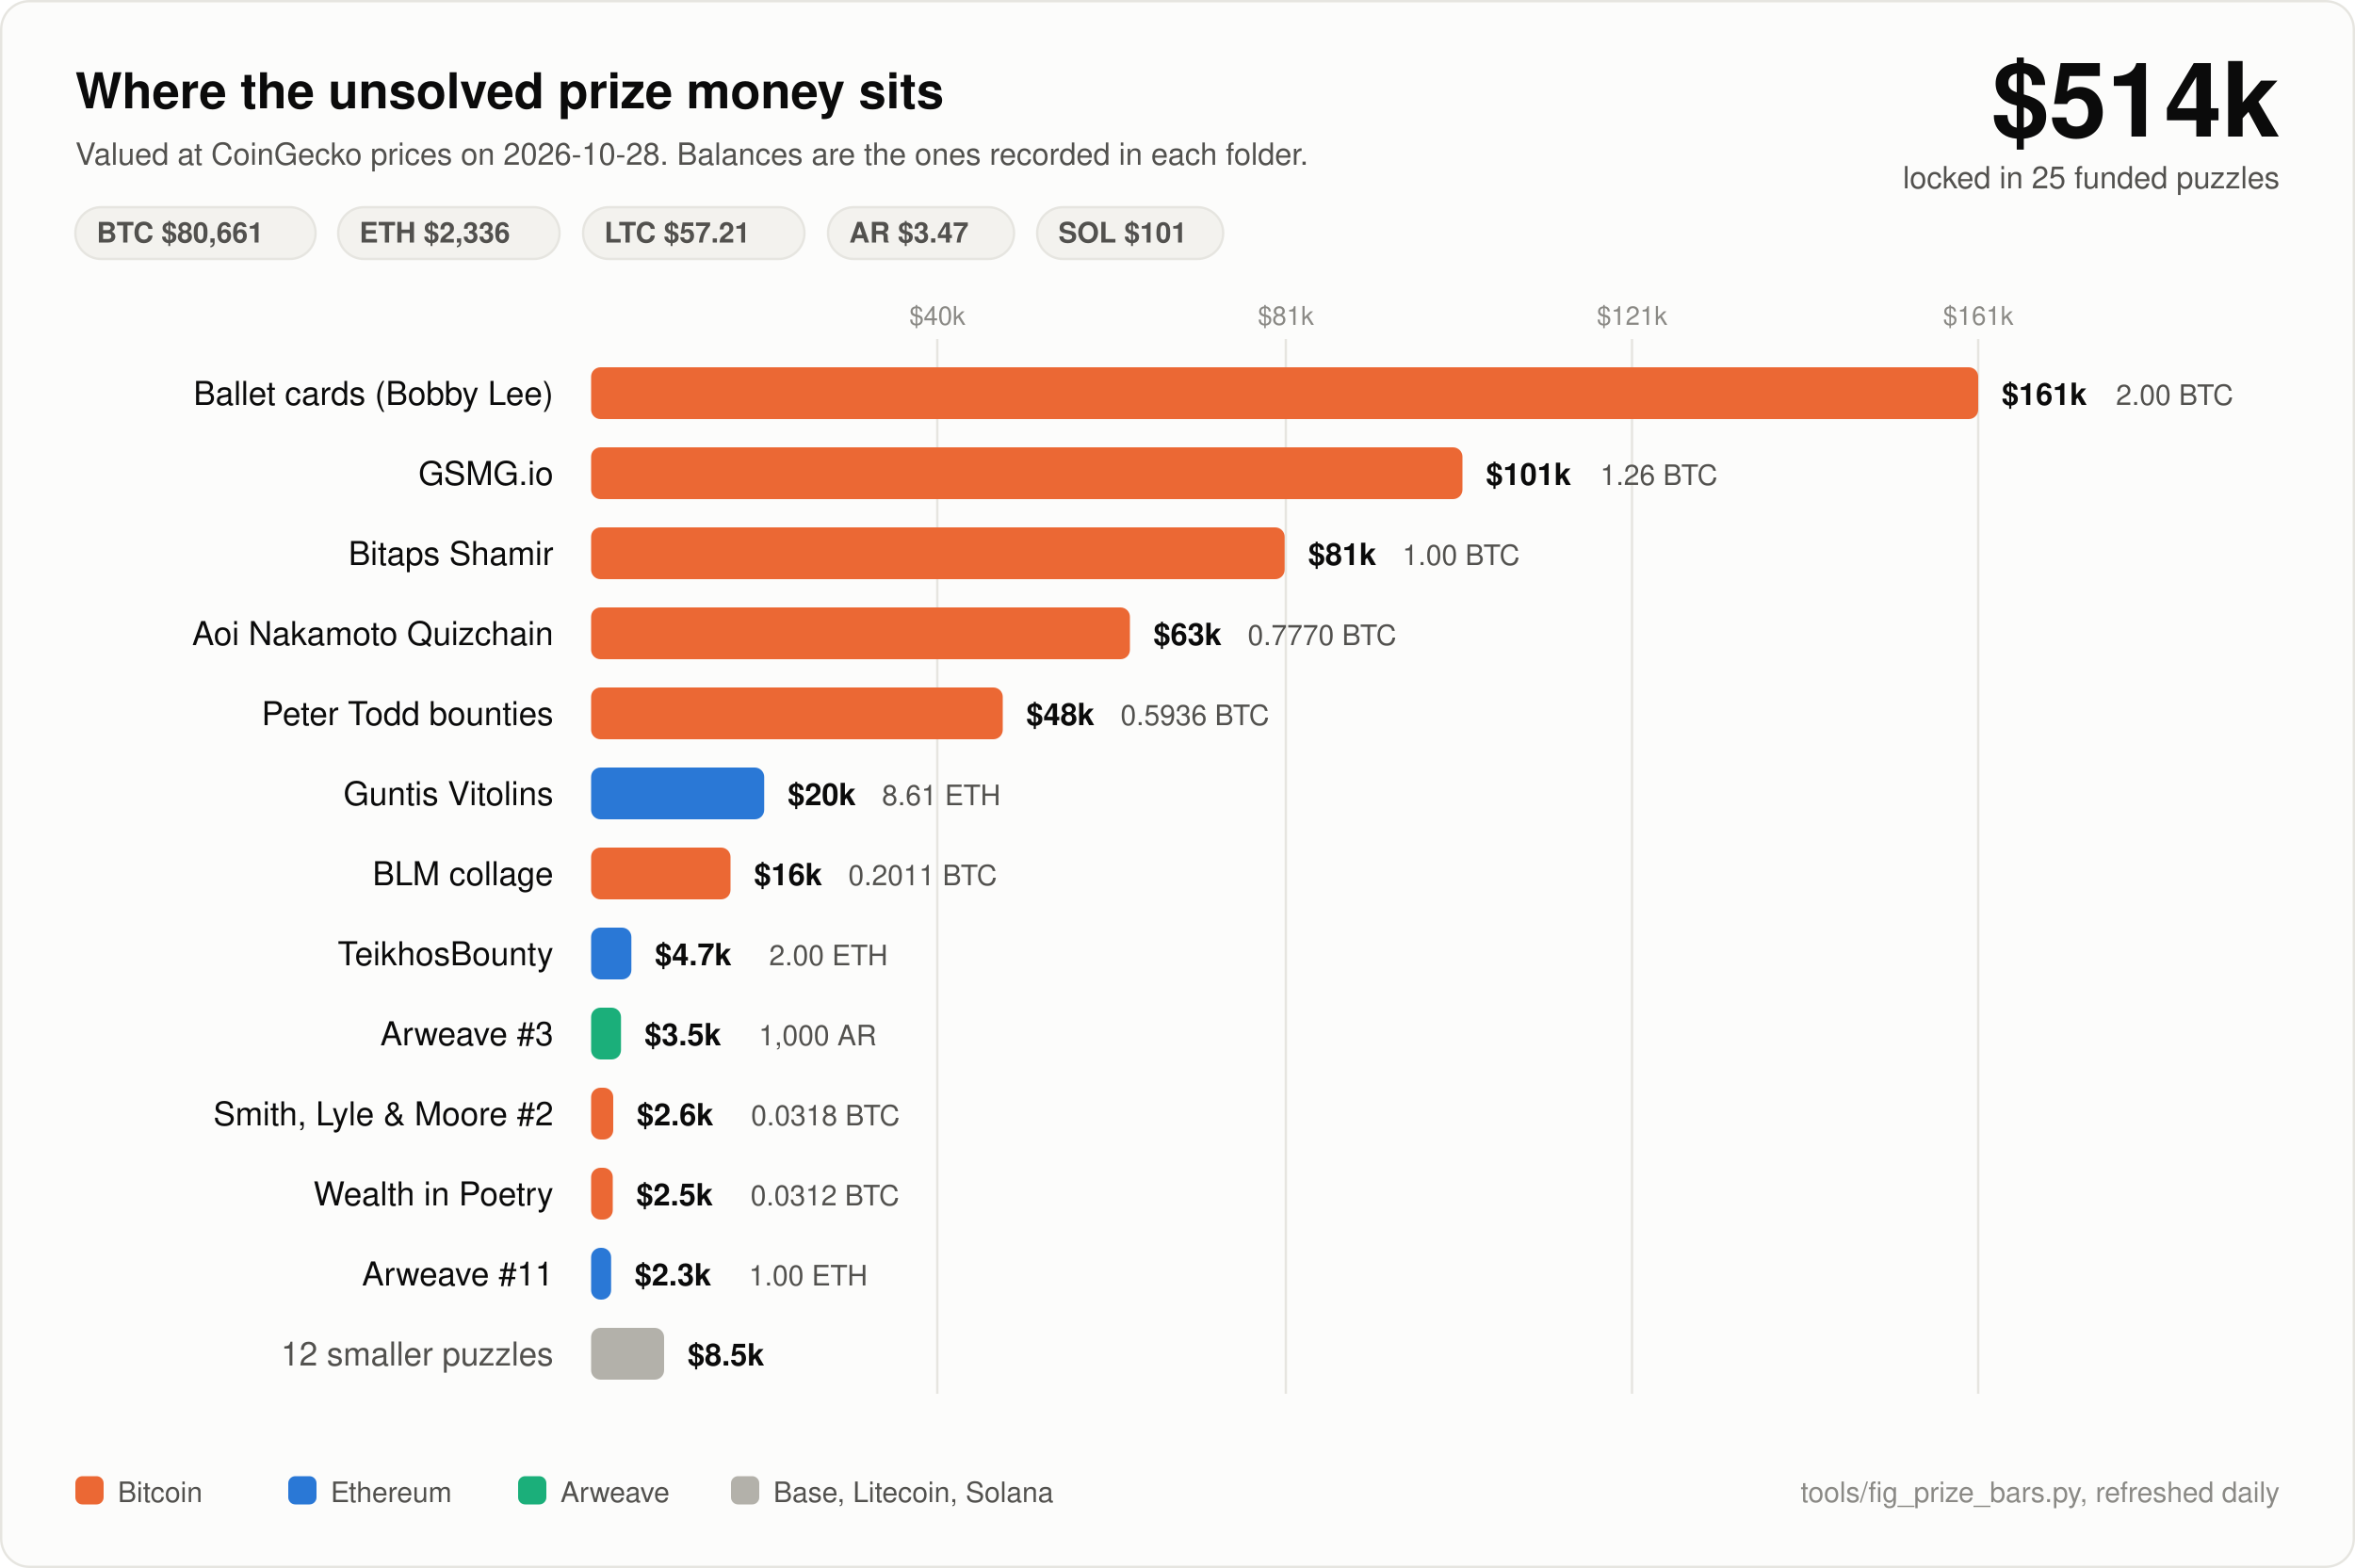
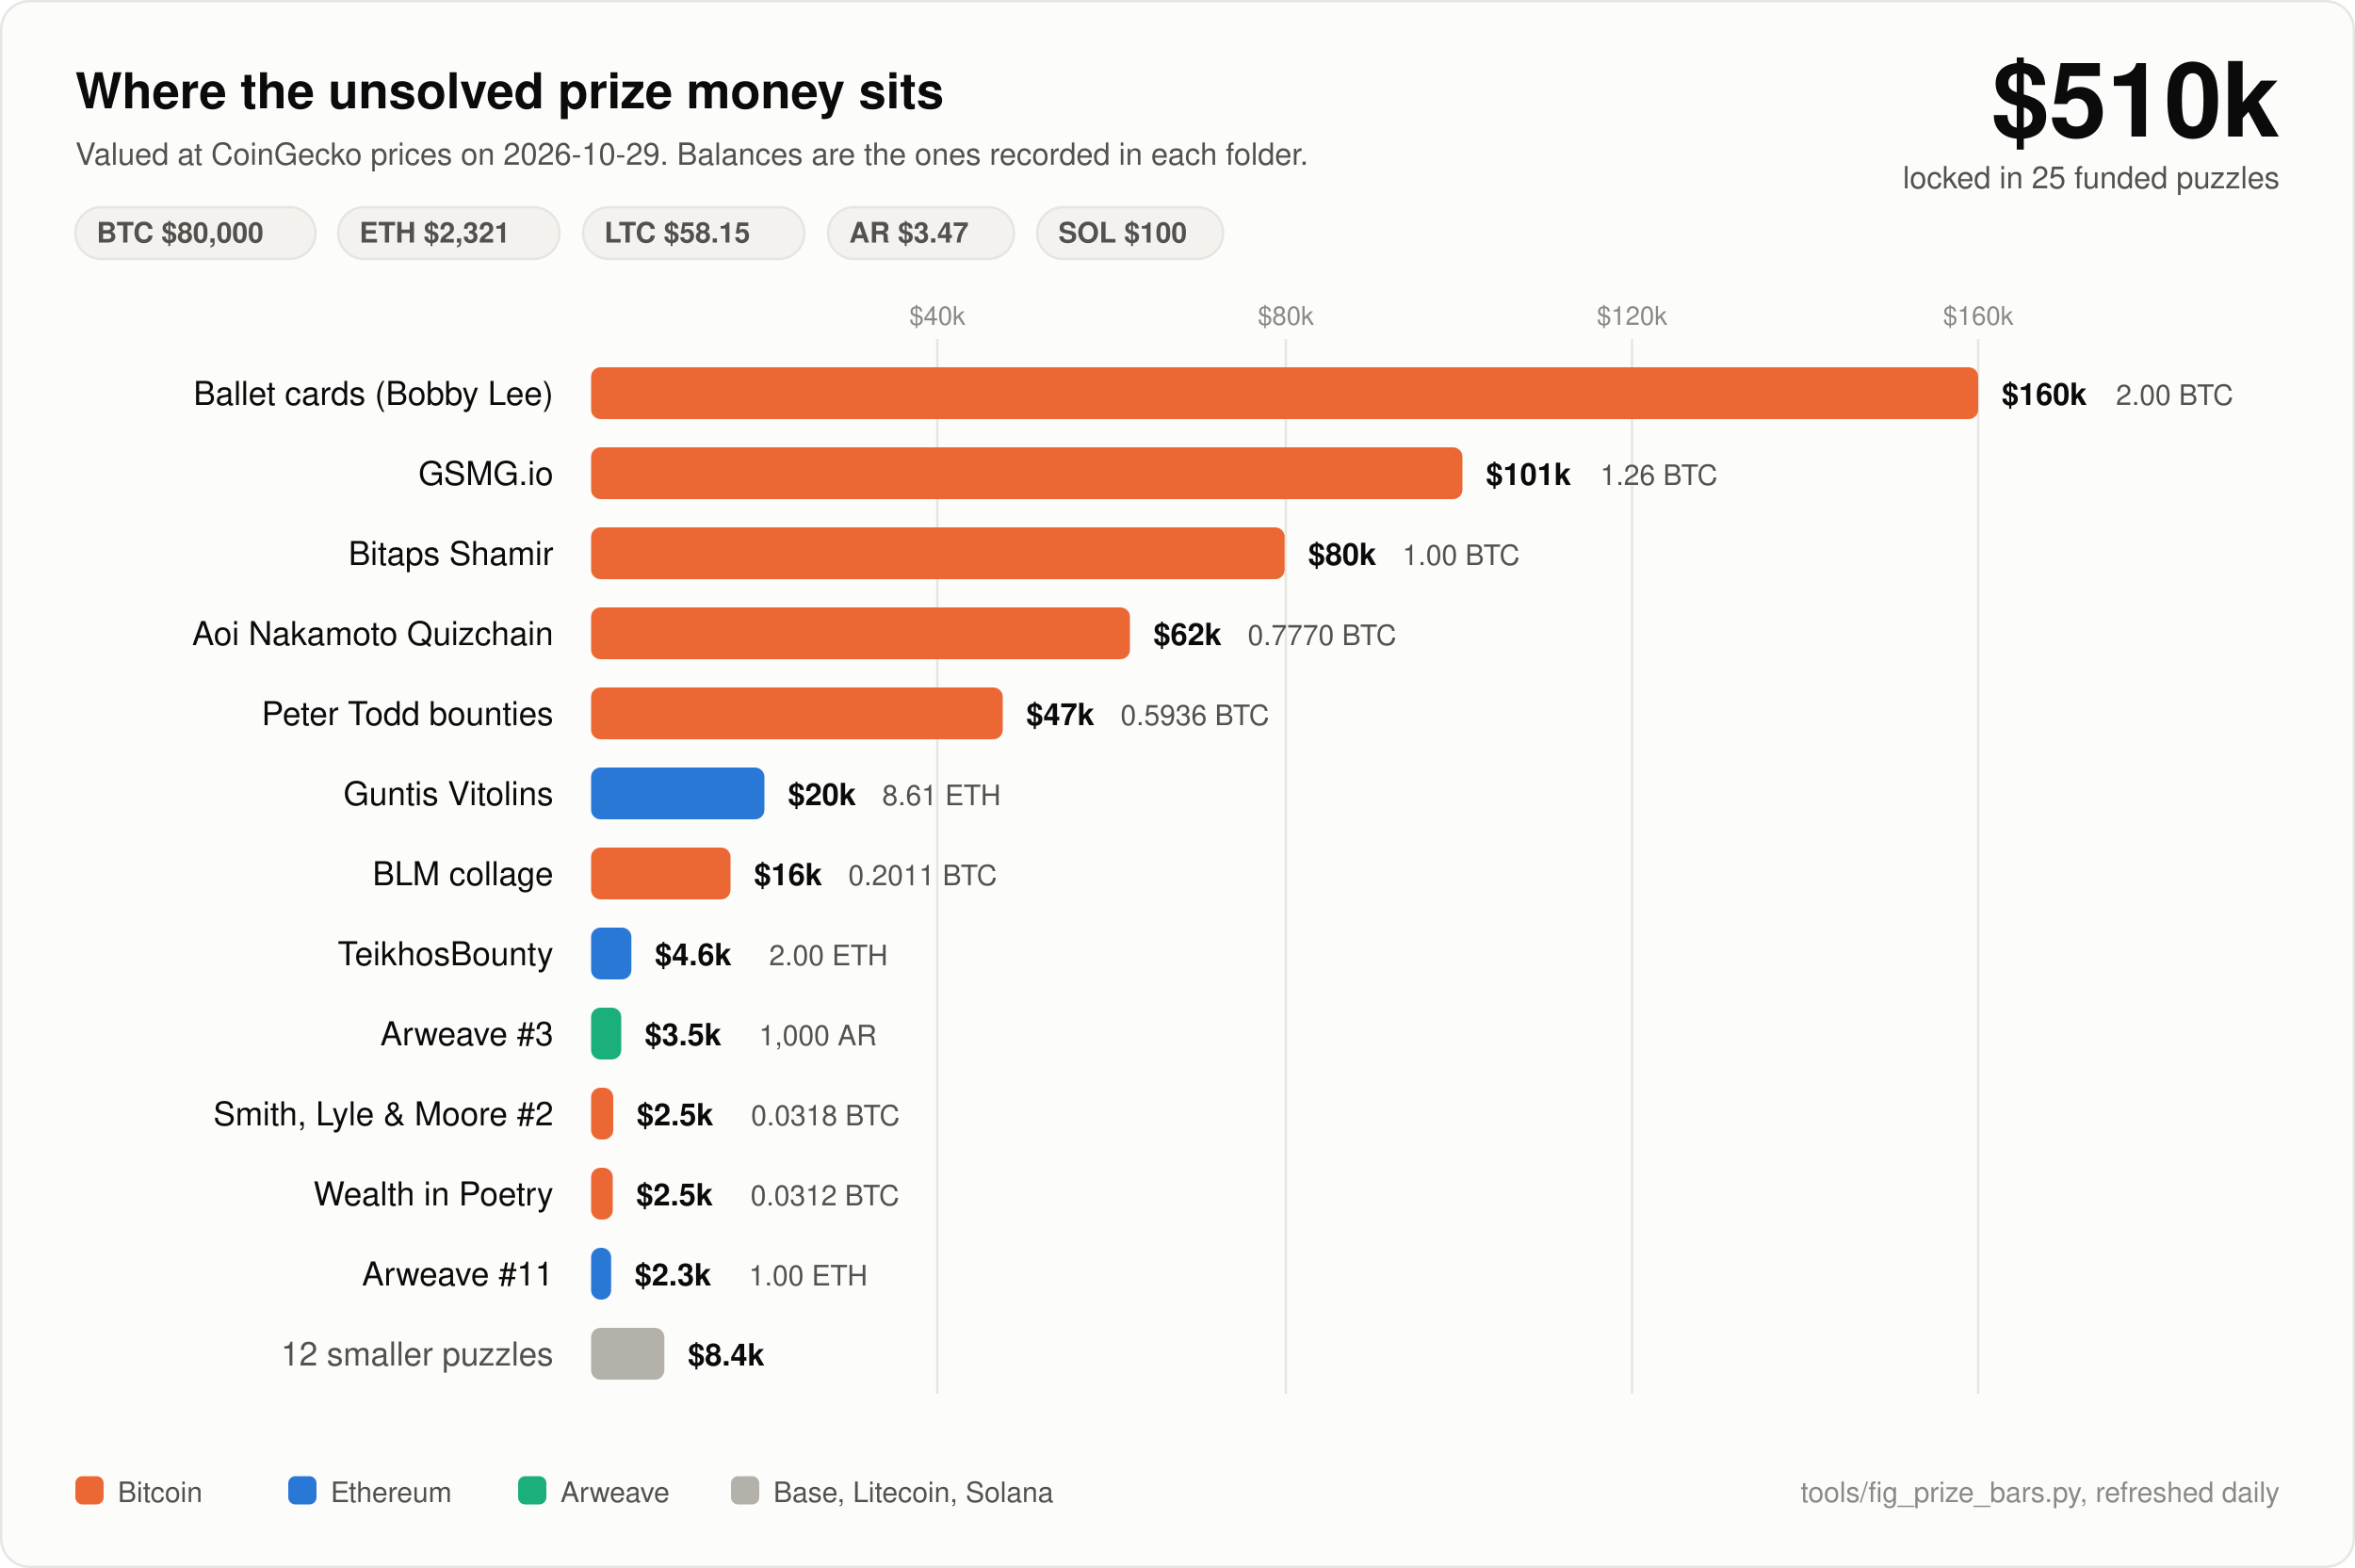
<svg xmlns="http://www.w3.org/2000/svg" width="1000" height="666" viewBox="0 0 1000 666" font-family="ui-sans-serif, -apple-system, Segoe UI, Helvetica, Arial, sans-serif">
  <rect x="0.5" y="0.5" width="999" height="665" rx="12" fill="#fcfcfb" stroke="#e6e5e0" />
  <text x="32" y="46" fill="#0b0b0b" font-size="21" font-weight="700">Where the unsolved prize money sits</text>
-   <text x="32" y="70" fill="#52514e" font-size="13">Valued at CoinGecko prices on 2026-10-28. Balances are the ones recorded in each folder.</text>
-   <text x="968" y="58" fill="#0b0b0b" font-size="44" font-weight="700" text-anchor="end">$514k</text>
+   <text x="32" y="70" fill="#52514e" font-size="13">Valued at CoinGecko prices on 2026-10-29. Balances are the ones recorded in each folder.</text>
+   <text x="968" y="58" fill="#0b0b0b" font-size="44" font-weight="700" text-anchor="end">$510k</text>
  <text x="968" y="80" fill="#52514e" font-size="13" text-anchor="end">locked in 25 funded puzzles</text>
  <rect x="32" y="88" width="102" height="22" rx="11" fill="#f3f2ee" stroke="#e6e5e0" />
-   <text x="41" y="103" fill="#52514e" font-size="12" font-weight="600">BTC $80,661</text>
+   <text x="41" y="103" fill="#52514e" font-size="12" font-weight="600">BTC $80,000</text>
  <rect x="143.6" y="88" width="94" height="22" rx="11" fill="#f3f2ee" stroke="#e6e5e0" />
-   <text x="152.6" y="103" fill="#52514e" font-size="12" font-weight="600">ETH $2,336</text>
+   <text x="152.6" y="103" fill="#52514e" font-size="12" font-weight="600">ETH $2,321</text>
  <rect x="247.6" y="88" width="94" height="22" rx="11" fill="#f3f2ee" stroke="#e6e5e0" />
-   <text x="256.6" y="103" fill="#52514e" font-size="12" font-weight="600">LTC $57.21</text>
+   <text x="256.6" y="103" fill="#52514e" font-size="12" font-weight="600">LTC $58.15</text>
  <rect x="351.6" y="88" width="79" height="22" rx="11" fill="#f3f2ee" stroke="#e6e5e0" />
  <text x="360.6" y="103" fill="#52514e" font-size="12" font-weight="600">AR $3.47</text>
  <rect x="440.4" y="88" width="79" height="22" rx="11" fill="#f3f2ee" stroke="#e6e5e0" />
-   <text x="449.4" y="103" fill="#52514e" font-size="12" font-weight="600">SOL $101</text>
+   <text x="449.4" y="103" fill="#52514e" font-size="12" font-weight="600">SOL $100</text>
  <line x1="398" y1="144" x2="398" y2="592" stroke="#e6e5e0" stroke-width="1" />
  <text x="398" y="138" fill="#8a8985" font-size="11" text-anchor="middle">$40k</text>
  <line x1="546" y1="144" x2="546" y2="592" stroke="#e6e5e0" stroke-width="1" />
-   <text x="546" y="138" fill="#8a8985" font-size="11" text-anchor="middle">$81k</text>
+   <text x="546" y="138" fill="#8a8985" font-size="11" text-anchor="middle">$80k</text>
  <line x1="693" y1="144" x2="693" y2="592" stroke="#e6e5e0" stroke-width="1" />
-   <text x="693" y="138" fill="#8a8985" font-size="11" text-anchor="middle">$121k</text>
+   <text x="693" y="138" fill="#8a8985" font-size="11" text-anchor="middle">$120k</text>
  <line x1="840" y1="144" x2="840" y2="592" stroke="#e6e5e0" stroke-width="1" />
-   <text x="840" y="138" fill="#8a8985" font-size="11" text-anchor="middle">$161k</text>
+   <text x="840" y="138" fill="#8a8985" font-size="11" text-anchor="middle">$160k</text>
  <text x="235" y="172" fill="#0b0b0b" font-size="14" text-anchor="end">Ballet cards (Bobby Lee)</text>
  <rect x="251" y="156" width="589.0" height="22" rx="4" fill="#eb6834" />
-   <text x="850.0" y="172" fill="#0b0b0b" font-size="13" font-weight="600">$161k</text>
+   <text x="850.0" y="172" fill="#0b0b0b" font-size="13" font-weight="600">$160k</text>
  <text x="898.5" y="172" fill="#52514e" font-size="12">2.00 BTC</text>
  <text x="235" y="206" fill="#0b0b0b" font-size="14" text-anchor="end">GSMG.io</text>
  <rect x="251" y="190" width="370.0" height="22" rx="4" fill="#eb6834" />
  <text x="631.0" y="206" fill="#0b0b0b" font-size="13" font-weight="600">$101k</text>
  <text x="679.5" y="206" fill="#52514e" font-size="12">1.26 BTC</text>
  <text x="235" y="240" fill="#0b0b0b" font-size="14" text-anchor="end">Bitaps Shamir</text>
  <rect x="251" y="224" width="294.5" height="22" rx="4" fill="#eb6834" />
-   <text x="555.5" y="240" fill="#0b0b0b" font-size="13" font-weight="600">$81k</text>
+   <text x="555.5" y="240" fill="#0b0b0b" font-size="13" font-weight="600">$80k</text>
  <text x="595.5" y="240" fill="#52514e" font-size="12">1.00 BTC</text>
  <text x="235" y="274" fill="#0b0b0b" font-size="14" text-anchor="end">Aoi Nakamoto Quizchain</text>
  <rect x="251" y="258" width="228.8" height="22" rx="4" fill="#eb6834" />
-   <text x="489.8" y="274" fill="#0b0b0b" font-size="13" font-weight="600">$63k</text>
+   <text x="489.8" y="274" fill="#0b0b0b" font-size="13" font-weight="600">$62k</text>
  <text x="529.8" y="274" fill="#52514e" font-size="12">0.7770 BTC</text>
  <text x="235" y="308" fill="#0b0b0b" font-size="14" text-anchor="end">Peter Todd bounties</text>
  <rect x="251" y="292" width="174.8" height="22" rx="4" fill="#eb6834" />
-   <text x="435.8" y="308" fill="#0b0b0b" font-size="13" font-weight="600">$48k</text>
+   <text x="435.8" y="308" fill="#0b0b0b" font-size="13" font-weight="600">$47k</text>
  <text x="475.8" y="308" fill="#52514e" font-size="12">0.5936 BTC</text>
  <text x="235" y="342" fill="#0b0b0b" font-size="14" text-anchor="end">Guntis Vitolins</text>
-   <rect x="251" y="326" width="73.5" height="22" rx="4" fill="#2a78d6" />
-   <text x="334.5" y="342" fill="#0b0b0b" font-size="13" font-weight="600">$20k</text>
-   <text x="374.5" y="342" fill="#52514e" font-size="12">8.61 ETH</text>
+   <rect x="251" y="326" width="73.6" height="22" rx="4" fill="#2a78d6" />
+   <text x="334.6" y="342" fill="#0b0b0b" font-size="13" font-weight="600">$20k</text>
+   <text x="374.6" y="342" fill="#52514e" font-size="12">8.61 ETH</text>
  <text x="235" y="376" fill="#0b0b0b" font-size="14" text-anchor="end">BLM collage</text>
  <rect x="251" y="360" width="59.2" height="22" rx="4" fill="#eb6834" />
  <text x="320.2" y="376" fill="#0b0b0b" font-size="13" font-weight="600">$16k</text>
  <text x="360.2" y="376" fill="#52514e" font-size="12">0.2011 BTC</text>
  <text x="235" y="410" fill="#0b0b0b" font-size="14" text-anchor="end">TeikhosBounty</text>
  <rect x="251" y="394" width="17.1" height="22" rx="4" fill="#2a78d6" />
-   <text x="278.1" y="410" fill="#0b0b0b" font-size="13" font-weight="600">$4.7k</text>
+   <text x="278.1" y="410" fill="#0b0b0b" font-size="13" font-weight="600">$4.6k</text>
  <text x="326.6" y="410" fill="#52514e" font-size="12">2.00 ETH</text>
  <text x="235" y="444" fill="#0b0b0b" font-size="14" text-anchor="end">Arweave #3</text>
-   <rect x="251" y="428" width="12.7" height="22" rx="4" fill="#1baf7a" />
-   <text x="273.7" y="444" fill="#0b0b0b" font-size="13" font-weight="600">$3.5k</text>
-   <text x="322.2" y="444" fill="#52514e" font-size="12">1,000 AR</text>
+   <rect x="251" y="428" width="12.8" height="22" rx="4" fill="#1baf7a" />
+   <text x="273.8" y="444" fill="#0b0b0b" font-size="13" font-weight="600">$3.5k</text>
+   <text x="322.3" y="444" fill="#52514e" font-size="12">1,000 AR</text>
  <text x="235" y="478" fill="#0b0b0b" font-size="14" text-anchor="end">Smith, Lyle &amp; Moore #2</text>
  <rect x="251" y="462" width="9.4" height="22" rx="4" fill="#eb6834" />
-   <text x="270.4" y="478" fill="#0b0b0b" font-size="13" font-weight="600">$2.6k</text>
+   <text x="270.4" y="478" fill="#0b0b0b" font-size="13" font-weight="600">$2.5k</text>
  <text x="318.9" y="478" fill="#52514e" font-size="12">0.0318 BTC</text>
  <text x="235" y="512" fill="#0b0b0b" font-size="14" text-anchor="end">Wealth in Poetry</text>
  <rect x="251" y="496" width="9.2" height="22" rx="4" fill="#eb6834" />
  <text x="270.2" y="512" fill="#0b0b0b" font-size="13" font-weight="600">$2.5k</text>
  <text x="318.7" y="512" fill="#52514e" font-size="12">0.0312 BTC</text>
  <text x="235" y="546" fill="#0b0b0b" font-size="14" text-anchor="end">Arweave #11</text>
  <rect x="251" y="530" width="8.5" height="22" rx="4" fill="#2a78d6" />
  <text x="269.5" y="546" fill="#0b0b0b" font-size="13" font-weight="600">$2.3k</text>
  <text x="318.0" y="546" fill="#52514e" font-size="12">1.00 ETH</text>
  <text x="235" y="580" fill="#52514e" font-size="14" text-anchor="end">12 smaller puzzles</text>
-   <rect x="251" y="564" width="31.0" height="22" rx="4" fill="#b3b1aa" />
-   <text x="292.0" y="580" fill="#0b0b0b" font-size="13" font-weight="600">$8.5k</text>
+   <rect x="251" y="564" width="31.1" height="22" rx="4" fill="#b3b1aa" />
+   <text x="292.1" y="580" fill="#0b0b0b" font-size="13" font-weight="600">$8.4k</text>
  <rect x="32" y="627" width="12" height="12" rx="3" fill="#eb6834" />
  <text x="50" y="638" fill="#52514e" font-size="12">Bitcoin</text>
  <rect x="122.4" y="627" width="12" height="12" rx="3" fill="#2a78d6" />
  <text x="140.4" y="638" fill="#52514e" font-size="12">Ethereum</text>
  <rect x="220.0" y="627" width="12" height="12" rx="3" fill="#1baf7a" />
  <text x="238.0" y="638" fill="#52514e" font-size="12">Arweave</text>
  <rect x="310.4" y="627" width="12" height="12" rx="3" fill="#b3b1aa" />
  <text x="328.4" y="638" fill="#52514e" font-size="12">Base, Litecoin, Solana</text>
  <text x="968" y="638" fill="#8a8985" font-size="12" text-anchor="end">tools/fig_prize_bars.py, refreshed daily</text>
</svg>
